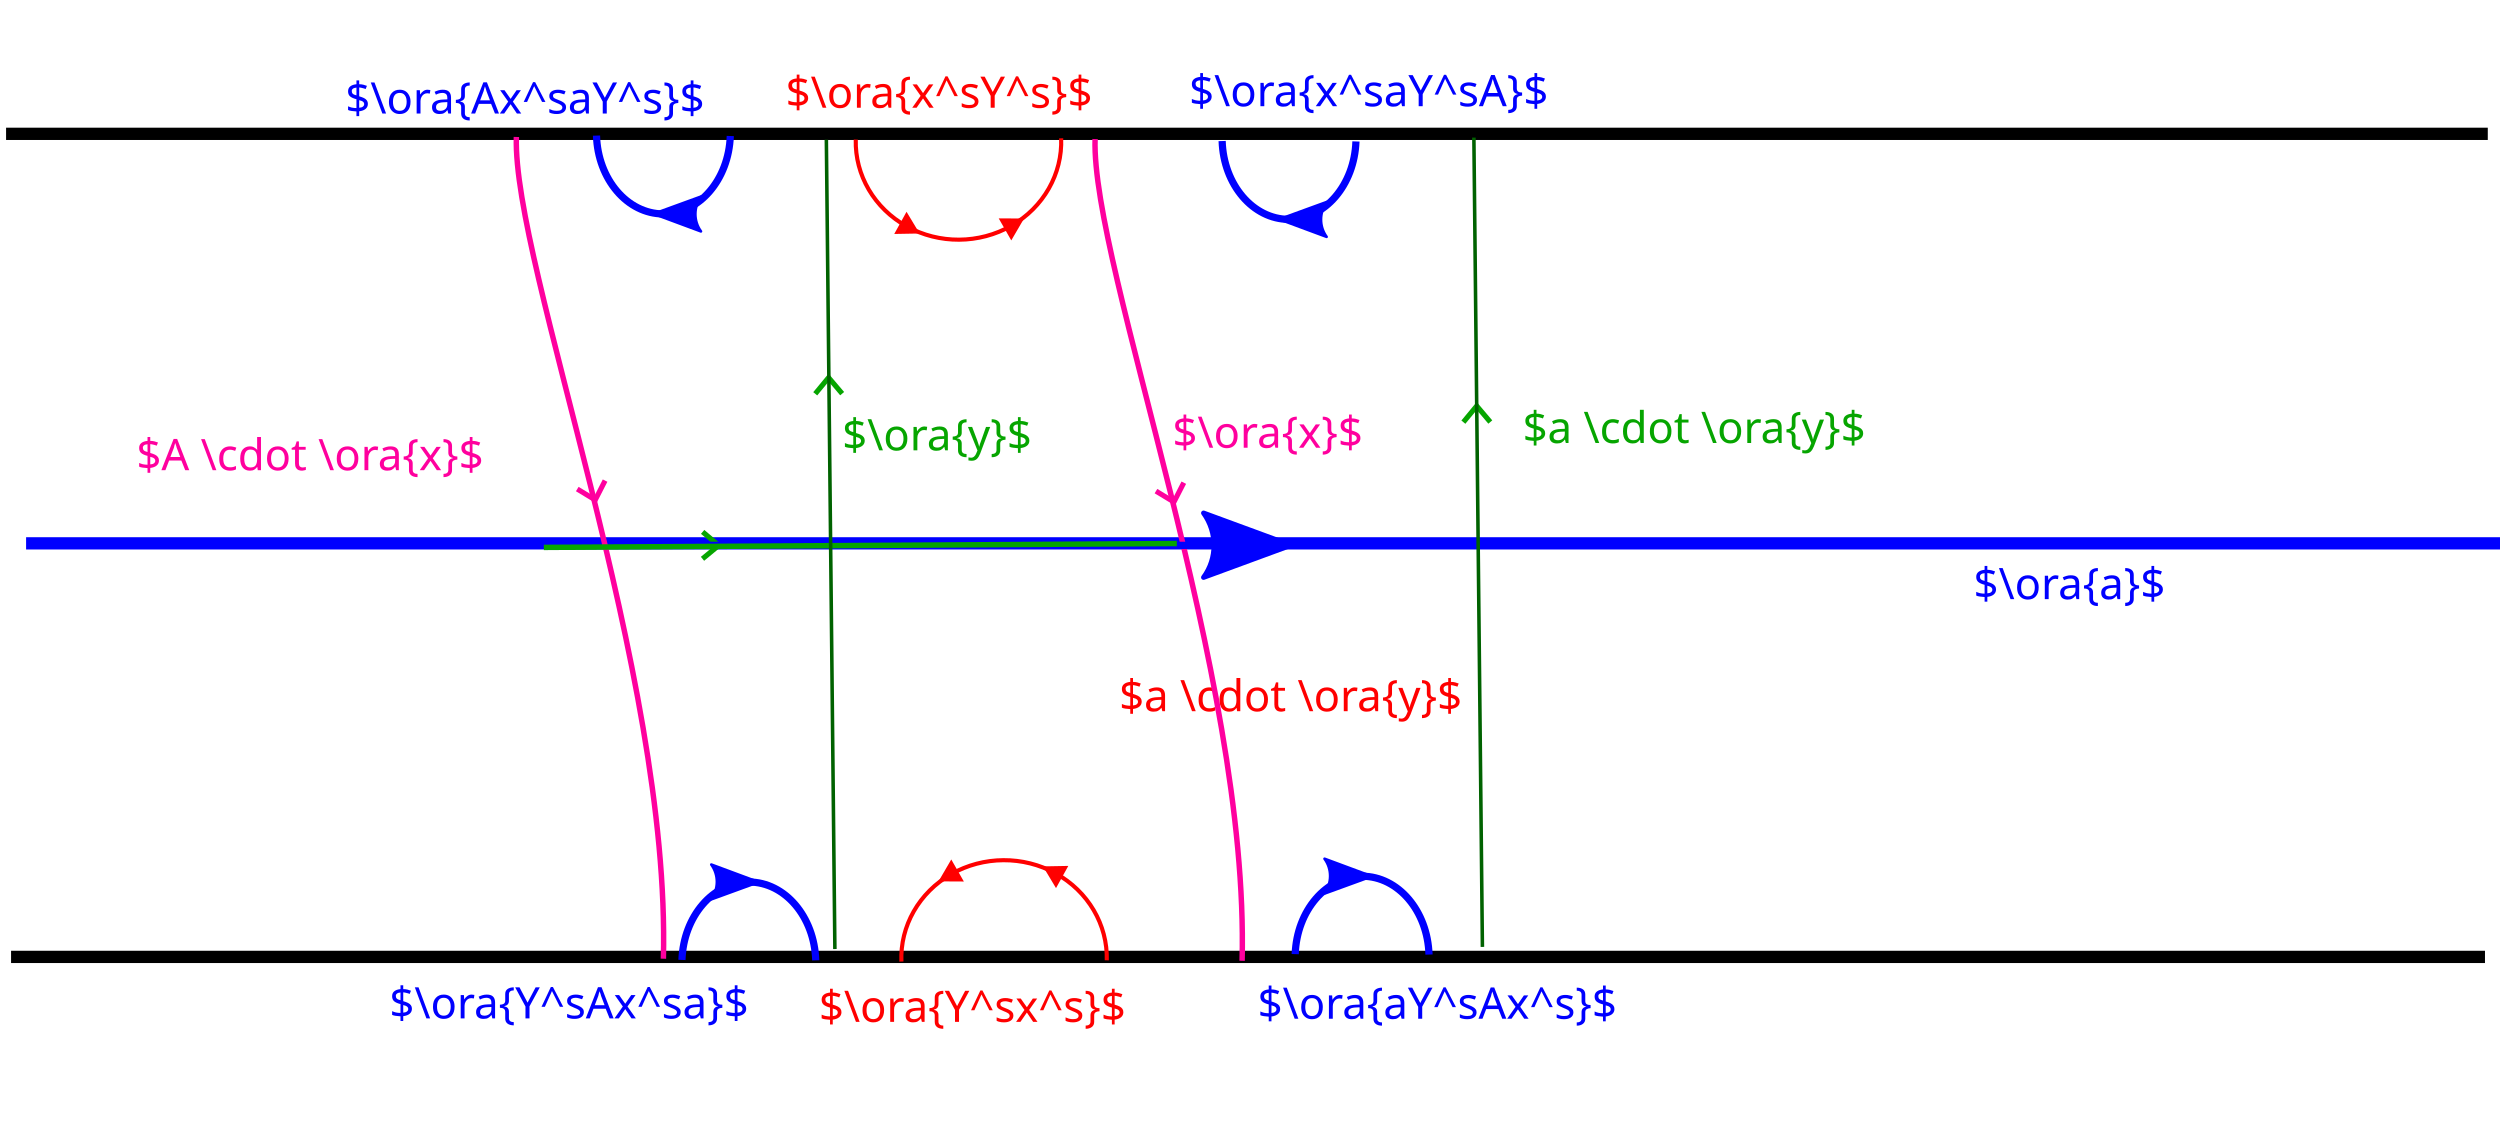
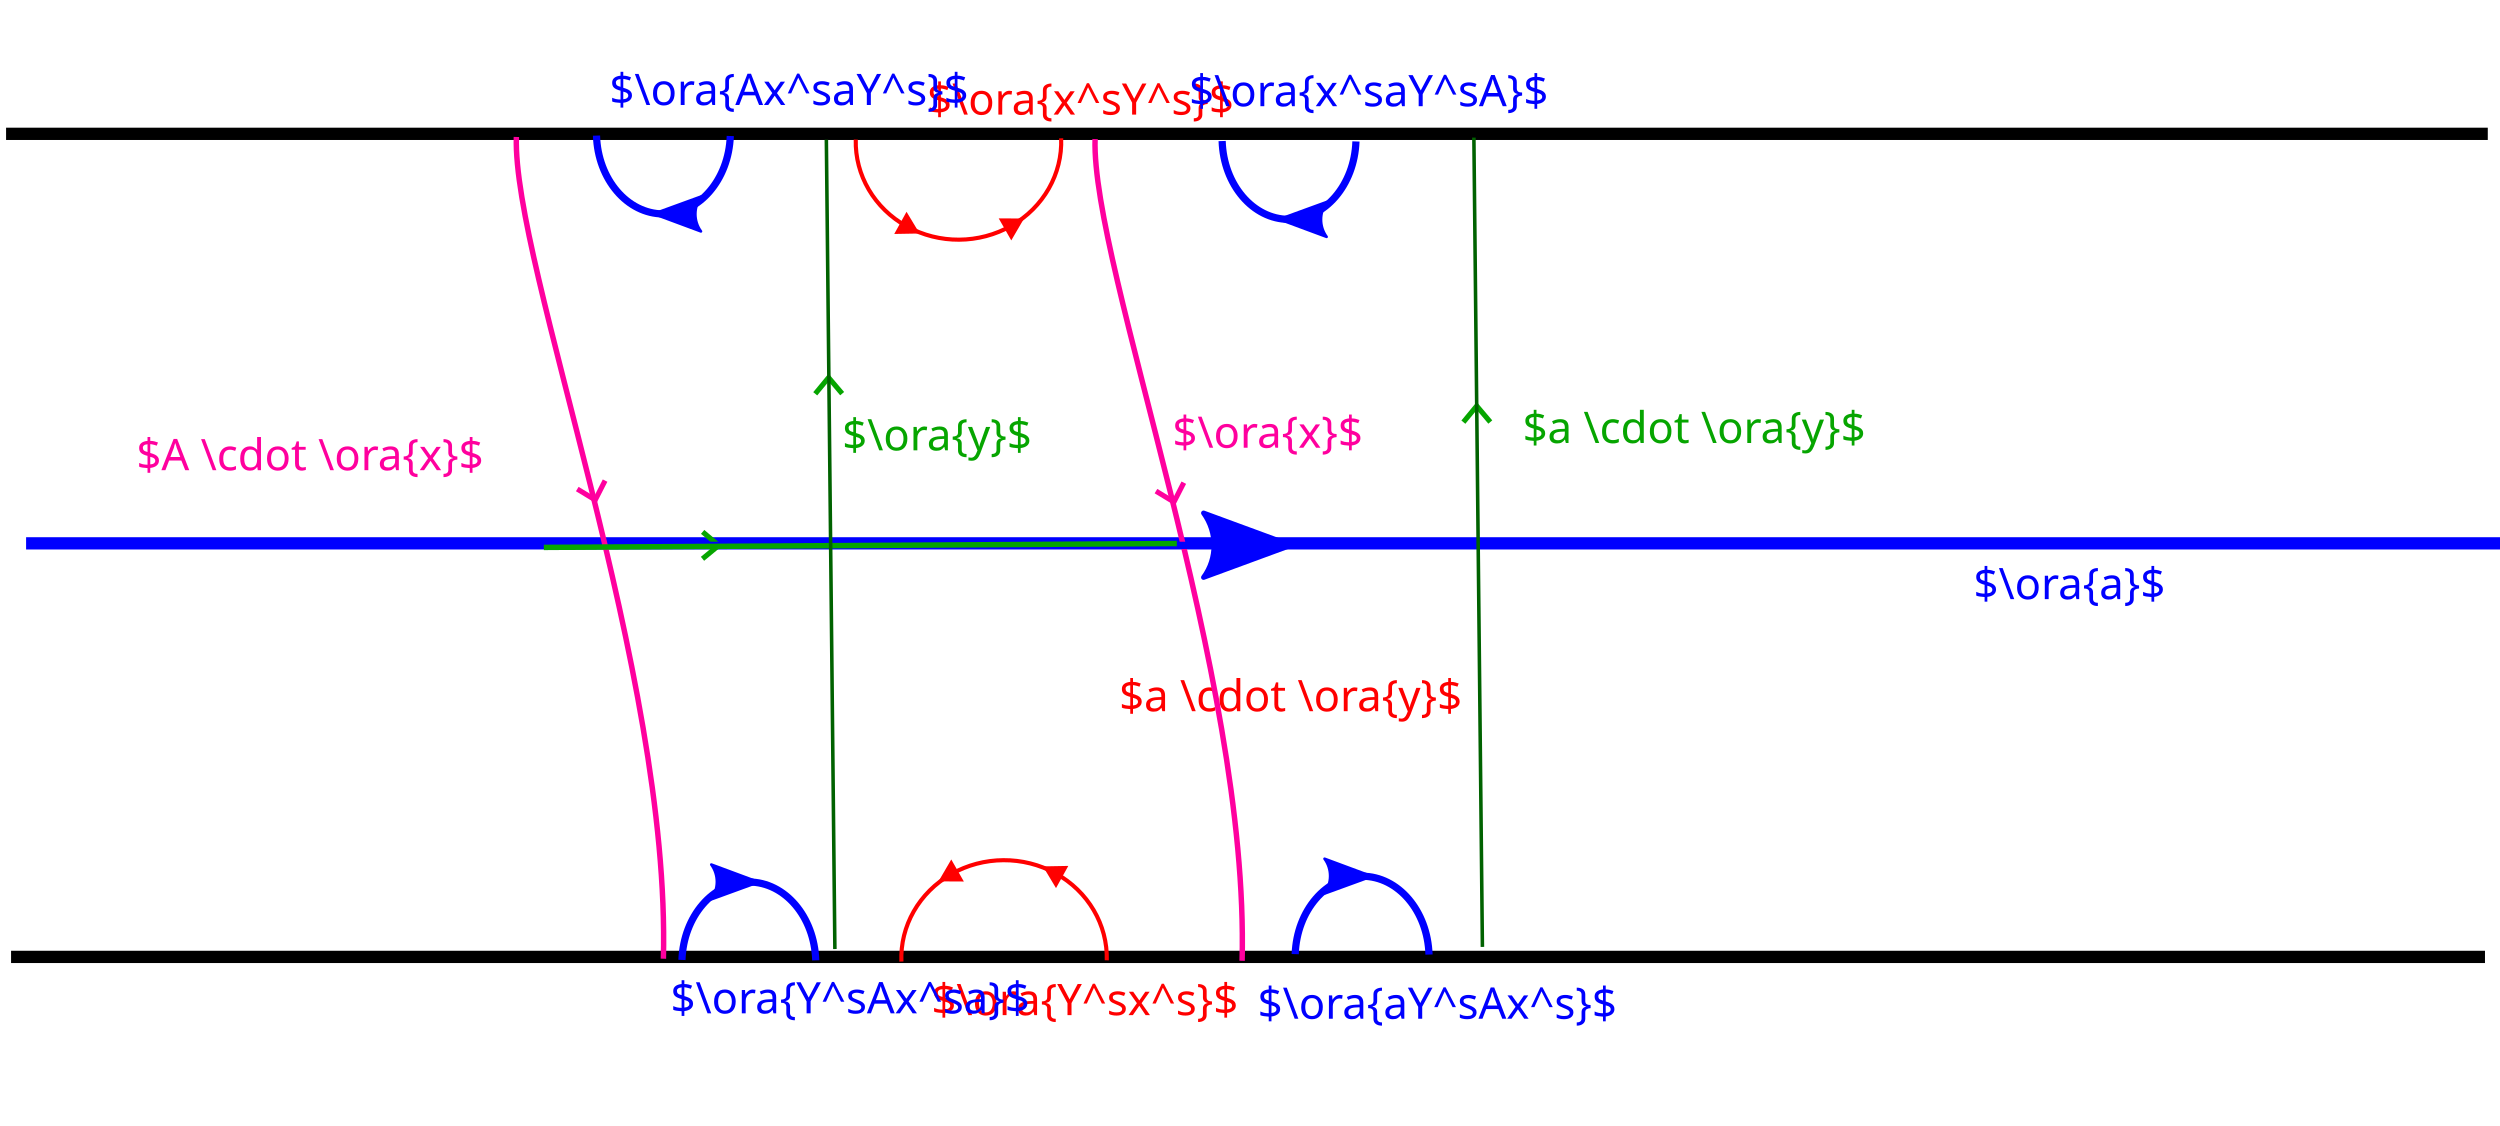
<svg xmlns="http://www.w3.org/2000/svg" width="242.546mm" height="109.15mm" viewBox="0 0 242.546 109.15" version="1.1" id="svg11456">
  <defs id="defs11450">
    <marker style="overflow:visible" id="StopM" refX="0" refY="0" orient="auto">
      <path transform="scale(0.4)" style="fill:none;fill-opacity:0.75;fill-rule:evenodd;stroke:context-stroke;stroke-width:1pt" d="M 0,5.65 V -5.65" id="path3416" />
    </marker>
    <marker style="overflow:visible" id="StopL" refX="0" refY="0" orient="auto">
      <path transform="scale(0.8)" style="fill:none;fill-opacity:0.75;fill-rule:evenodd;stroke:context-stroke;stroke-width:1pt" d="M 0,5.65 V -5.65" id="path3413" />
    </marker>
    <marker style="overflow:visible" id="marker1888" refX="0" refY="0" orient="auto">
      <path transform="matrix(-1.1,0,0,-1.1,-1.1,0)" d="M 8.719,4.034 -2.207,0.016 8.719,-4.002 c -1.745,2.372 -1.735,5.617 -6e-7,8.035 z" style="fill:#0000ff;fill-opacity:1;fill-rule:evenodd;stroke:#0000ff;stroke-width:0.625;stroke-linejoin:round;stroke-opacity:1" id="path1646" />
    </marker>
    <marker style="overflow:visible" id="marker1315" refX="0" refY="0" orient="auto">
      <path transform="scale(0.6)" d="M 8.719,4.034 -2.207,0.016 8.719,-4.002 c -1.745,2.372 -1.735,5.617 -6e-7,8.035 z" style="fill:#0000ff;fill-opacity:1;fill-rule:evenodd;stroke:#0000ff;stroke-width:0.625;stroke-linejoin:round;stroke-opacity:1" id="path1313" />
    </marker>
    <marker style="overflow:visible" id="marker1213" refX="0" refY="0" orient="auto">
      <path transform="scale(0.6)" d="M 8.719,4.034 -2.207,0.016 8.719,-4.002 c -1.745,2.372 -1.735,5.617 -6e-7,8.035 z" style="fill:#0000ff;fill-opacity:1;fill-rule:evenodd;stroke:#0000ff;stroke-width:0.625;stroke-linejoin:round;stroke-opacity:1" id="path1211" />
    </marker>
    <marker style="overflow:visible" id="marker14254" refX="0" refY="0" orient="auto">
      <path transform="scale(0.6)" d="M 8.719,4.034 -2.207,0.016 8.719,-4.002 c -1.745,2.372 -1.735,5.617 -6e-7,8.035 z" style="fill:#0000ff;fill-opacity:1;fill-rule:evenodd;stroke:#0000ff;stroke-width:0.625;stroke-linejoin:round;stroke-opacity:1" id="path14252" />
    </marker>
    <marker style="overflow:visible" id="marker14084" refX="0" refY="0" orient="auto">
      <path transform="scale(0.6)" d="M 8.719,4.034 -2.207,0.016 8.719,-4.002 c -1.745,2.372 -1.735,5.617 -6e-7,8.035 z" style="fill:#0000ff;fill-opacity:1;fill-rule:evenodd;stroke:#0000ff;stroke-width:0.625;stroke-linejoin:round;stroke-opacity:1" id="path14082" />
    </marker>
    <marker style="overflow:visible" id="marker14008" refX="0" refY="0" orient="auto">
      <path transform="scale(0.6)" d="M 8.719,4.034 -2.207,0.016 8.719,-4.002 c -1.745,2.372 -1.735,5.617 -6e-7,8.035 z" style="fill:#0000ff;fill-opacity:1;fill-rule:evenodd;stroke:#0000ff;stroke-width:0.625;stroke-linejoin:round;stroke-opacity:1" id="path14006" />
    </marker>
    <marker style="overflow:visible" id="marker13938" refX="0" refY="0" orient="auto">
      <path transform="scale(0.6)" d="M 8.719,4.034 -2.207,0.016 8.719,-4.002 c -1.745,2.372 -1.735,5.617 -6e-7,8.035 z" style="fill:#0000ff;fill-opacity:1;fill-rule:evenodd;stroke:#0000ff;stroke-width:0.625;stroke-linejoin:round;stroke-opacity:1" id="path13936" />
    </marker>
    <marker style="overflow:visible" id="marker13874" refX="0" refY="0" orient="auto">
      <path transform="scale(0.6)" d="M 8.719,4.034 -2.207,0.016 8.719,-4.002 c -1.745,2.372 -1.735,5.617 -6e-7,8.035 z" style="fill:#0000ff;fill-opacity:1;fill-rule:evenodd;stroke:#0000ff;stroke-width:0.625;stroke-linejoin:round;stroke-opacity:1" id="path13872" />
    </marker>
    <marker orient="auto" refY="0" refX="0" id="marker13734" style="overflow:visible">
      <path id="path13732" style="fill:#0000ff;fill-opacity:1;fill-rule:evenodd;stroke:#0000ff;stroke-width:0.625;stroke-linejoin:round;stroke-opacity:1" d="M 8.719,4.034 -2.207,0.016 8.719,-4.002 c -1.745,2.372 -1.735,5.617 -6e-7,8.035 z" transform="scale(0.6)" />
    </marker>
    <marker orient="auto" refY="0" refX="0" id="marker13676" style="overflow:visible">
      <path id="path13674" style="fill:#0000ff;fill-opacity:1;fill-rule:evenodd;stroke:#0000ff;stroke-width:0.625;stroke-linejoin:round;stroke-opacity:1" d="M 8.719,4.034 -2.207,0.016 8.719,-4.002 c -1.745,2.372 -1.735,5.617 -6e-7,8.035 z" transform="scale(0.6)" />
    </marker>
    <marker orient="auto" refY="0" refX="0" id="marker13630" style="overflow:visible">
      <path id="path13628" style="fill:#0000ff;fill-opacity:1;fill-rule:evenodd;stroke:#0000ff;stroke-width:0.625;stroke-linejoin:round;stroke-opacity:1" d="M 8.719,4.034 -2.207,0.016 8.719,-4.002 c -1.745,2.372 -1.735,5.617 -6e-7,8.035 z" transform="scale(0.6)" />
    </marker>
    <marker orient="auto" refY="0" refX="0" id="Arrow1Mend" style="overflow:visible">
      <path id="path983" d="M 0,0 5,-5 -12.5,0 5,5 Z" style="fill:#0000ff;fill-opacity:1;fill-rule:evenodd;stroke:#0000ff;stroke-width:1pt;stroke-opacity:1" transform="matrix(-0.4,0,0,-0.4,-4,0)" />
    </marker>
    <marker orient="auto" refY="0" refX="0" id="Arrow2Lend" style="overflow:visible">
      <path id="path995" style="fill:#0000ff;fill-opacity:1;fill-rule:evenodd;stroke:#0000ff;stroke-width:0.625;stroke-linejoin:round;stroke-opacity:1" d="M 8.719,4.034 -2.207,0.016 8.719,-4.002 c -1.745,2.372 -1.735,5.617 -6e-7,8.035 z" transform="matrix(-1.1,0,0,-1.1,-1.1,0)" />
    </marker>
    <marker orient="auto" refY="0" refX="0" id="marker13280" style="overflow:visible">
      <path id="path13278" style="fill:#06a500;fill-opacity:1;fill-rule:evenodd;stroke:#06a500;stroke-width:0.625;stroke-linejoin:round;stroke-opacity:1" d="M 8.719,4.034 -2.207,0.016 8.719,-4.002 c -1.745,2.372 -1.735,5.617 -6e-7,8.035 z" transform="scale(0.6)" />
    </marker>
    <marker orient="auto" refY="0" refX="0" id="Arrow2Mstart" style="overflow:visible">
      <path id="path998" style="fill:#06a500;fill-opacity:1;fill-rule:evenodd;stroke:#06a500;stroke-width:0.625;stroke-linejoin:round;stroke-opacity:1" d="M 8.719,4.034 -2.207,0.016 8.719,-4.002 c -1.745,2.372 -1.735,5.617 -6e-7,8.035 z" transform="scale(0.6)" />
    </marker>
    <marker style="overflow:visible" id="marker14254-1" refX="0" refY="0" orient="auto">
      <path transform="scale(0.6)" d="M 8.719,4.034 -2.207,0.016 8.719,-4.002 c -1.745,2.372 -1.735,5.617 -6e-7,8.035 z" style="fill:#0000ff;fill-opacity:1;fill-rule:evenodd;stroke:#0000ff;stroke-width:0.625;stroke-linejoin:round;stroke-opacity:1" id="path14252-8" />
    </marker>
    <marker style="overflow:visible" id="marker13938-8" refX="0" refY="0" orient="auto">
      <path transform="scale(0.6)" d="M 8.719,4.034 -2.207,0.016 8.719,-4.002 c -1.745,2.372 -1.735,5.617 -6e-7,8.035 z" style="fill:#0000ff;fill-opacity:1;fill-rule:evenodd;stroke:#0000ff;stroke-width:0.625;stroke-linejoin:round;stroke-opacity:1" id="path13936-8" />
    </marker>
    <marker style="overflow:visible" id="marker14008-1" refX="0" refY="0" orient="auto">
      <path transform="scale(0.6)" d="M 8.719,4.034 -2.207,0.016 8.719,-4.002 c -1.745,2.372 -1.735,5.617 -6e-7,8.035 z" style="fill:#0000ff;fill-opacity:1;fill-rule:evenodd;stroke:#0000ff;stroke-width:0.625;stroke-linejoin:round;stroke-opacity:1" id="path14006-4" />
    </marker>
    <marker style="overflow:visible" id="marker14084-1" refX="0" refY="0" orient="auto">
      <path transform="scale(0.6)" d="M 8.719,4.034 -2.207,0.016 8.719,-4.002 c -1.745,2.372 -1.735,5.617 -6e-7,8.035 z" style="fill:#0000ff;fill-opacity:1;fill-rule:evenodd;stroke:#0000ff;stroke-width:0.625;stroke-linejoin:round;stroke-opacity:1" id="path14082-0" />
    </marker>
    <marker style="overflow:visible" id="marker14166-7" refX="0" refY="0" orient="auto">
      <path transform="scale(0.6)" d="M 8.719,4.034 -2.207,0.016 8.719,-4.002 c -1.745,2.372 -1.735,5.617 -6e-7,8.035 z" style="fill:#0000ff;fill-opacity:1;fill-rule:evenodd;stroke:#0000ff;stroke-width:0.625;stroke-linejoin:round;stroke-opacity:1" id="path14164-9" />
    </marker>
    <marker style="overflow:visible" id="marker14084-1-7" refX="0" refY="0" orient="auto">
      <path transform="scale(0.6)" d="M 8.719,4.034 -2.207,0.016 8.719,-4.002 c -1.745,2.372 -1.735,5.617 -6e-7,8.035 z" style="fill:#0000ff;fill-opacity:1;fill-rule:evenodd;stroke:#0000ff;stroke-width:0.625;stroke-linejoin:round;stroke-opacity:1" id="path14082-0-0" />
    </marker>
    <marker style="overflow:visible" id="StopM-1" refX="0" refY="0" orient="auto">
      <path transform="scale(0.4)" style="fill:none;fill-opacity:0.75;fill-rule:evenodd;stroke:context-stroke;stroke-width:1pt" d="M 0,5.65 V -5.65" id="path3416-8" />
    </marker>
    <marker style="overflow:visible" id="marker81164" refX="0" refY="0" orient="auto">
      <path transform="scale(0.4)" style="fill:none;fill-opacity:0.75;fill-rule:evenodd;stroke:context-stroke;stroke-width:1pt" d="M 0,5.65 V -5.65" id="path81162" />
    </marker>
    <marker style="overflow:visible" id="StopM-2" refX="0" refY="0" orient="auto">
      <path transform="scale(0.4)" style="fill:none;fill-opacity:0.75;fill-rule:evenodd;stroke:context-stroke;stroke-width:1pt" d="M 0,5.65 V -5.65" id="path3416-4" />
    </marker>
    <marker style="overflow:visible" id="marker92778" refX="0" refY="0" orient="auto">
      <path transform="scale(0.4)" style="fill:none;fill-opacity:0.75;fill-rule:evenodd;stroke:context-stroke;stroke-width:1pt" d="M 0,5.65 V -5.65" id="path92776" />
    </marker>
    <marker style="overflow:visible" id="StopM-2-0" refX="0" refY="0" orient="auto">
      <path transform="scale(0.4)" style="fill:none;fill-opacity:0.75;fill-rule:evenodd;stroke:context-stroke;stroke-width:1pt" d="M 0,5.65 V -5.65" id="path3416-4-2" />
    </marker>
    <marker style="overflow:visible" id="marker93020" refX="0" refY="0" orient="auto">
      <path transform="scale(0.4)" style="fill:none;fill-opacity:0.75;fill-rule:evenodd;stroke:context-stroke;stroke-width:1pt" d="M 0,5.65 V -5.65" id="path93018" />
    </marker>
    <marker style="overflow:visible" id="StopM-1-1" refX="0" refY="0" orient="auto">
      <path transform="scale(0.4)" style="fill:none;fill-opacity:0.75;fill-rule:evenodd;stroke:context-stroke;stroke-width:1pt" d="M 0,5.65 V -5.65" id="path3416-8-6" />
    </marker>
    <marker style="overflow:visible" id="marker189326" refX="0" refY="0" orient="auto">
      <path transform="scale(0.4)" style="fill:none;fill-opacity:0.75;fill-rule:evenodd;stroke:context-stroke;stroke-width:1pt" d="M 0,5.65 V -5.65" id="path189324" />
    </marker>
    <marker style="overflow:visible" id="Triangle-40" refX="0" refY="0" orient="auto-start-reverse" markerWidth="1" markerHeight="1" viewBox="0 0 1 1" preserveAspectRatio="xMidYMid">
      <path transform="scale(0.5)" style="fill:context-stroke;fill-rule:evenodd;stroke:context-stroke;stroke-width:1pt" d="M 5.77,0 -2.88,5 V -5 Z" id="path135-9" />
    </marker>
    <marker style="overflow:visible" id="marker14084-4" refX="0" refY="0" orient="auto">
      <path transform="scale(0.6)" d="M 8.719,4.034 -2.207,0.016 8.719,-4.002 c -1.745,2.372 -1.735,5.617 -6e-7,8.035 z" style="fill:#0000ff;fill-opacity:1;fill-rule:evenodd;stroke:#0000ff;stroke-width:0.625;stroke-linejoin:round;stroke-opacity:1" id="path14082-7" />
    </marker>
    <marker style="overflow:visible" id="marker14084-19" refX="0" refY="0" orient="auto">
      <path transform="scale(0.6)" d="M 8.719,4.034 -2.207,0.016 8.719,-4.002 c -1.745,2.372 -1.735,5.617 -6e-7,8.035 z" style="fill:#0000ff;fill-opacity:1;fill-rule:evenodd;stroke:#0000ff;stroke-width:0.625;stroke-linejoin:round;stroke-opacity:1" id="path14082-79" />
    </marker>
    <marker style="overflow:visible" id="Triangle-40-9" refX="0" refY="0" orient="auto-start-reverse" markerWidth="1" markerHeight="1" viewBox="0 0 1 1" preserveAspectRatio="xMidYMid">
      <path transform="scale(0.5)" style="fill:context-stroke;fill-rule:evenodd;stroke:context-stroke;stroke-width:1pt" d="M 5.77,0 -2.88,5 V -5 Z" id="path135-9-0" />
    </marker>
    <marker style="overflow:visible" id="marker14084-4-4" refX="0" refY="0" orient="auto">
      <path transform="scale(0.6)" d="M 8.719,4.034 -2.207,0.016 8.719,-4.002 c -1.745,2.372 -1.735,5.617 -6e-7,8.035 z" style="fill:#0000ff;fill-opacity:1;fill-rule:evenodd;stroke:#0000ff;stroke-width:0.625;stroke-linejoin:round;stroke-opacity:1" id="path14082-7-8" />
    </marker>
  </defs>
  <g id="layer1" transform="translate(-46.69134,-18.45272)">
    <path style="fill:none;stroke:#000000;stroke-width:1.192;stroke-linecap:butt;stroke-linejoin:miter;stroke-miterlimit:4;stroke-dasharray:none;stroke-opacity:1" d="M 47.281,31.437 H 288.052" id="path12001" />
    <path style="fill:none;stroke:#0000ff;stroke-width:1.191;stroke-linecap:butt;stroke-linejoin:miter;stroke-miterlimit:4;stroke-dasharray:none;stroke-opacity:1" d="M 289.237,71.168 H 49.223" id="path12001-0" />
    <path style="fill:none;stroke:#000000;stroke-width:1.191;stroke-linecap:butt;stroke-linejoin:miter;stroke-miterlimit:4;stroke-dasharray:none;stroke-opacity:1" d="M 47.765,111.29 H 287.78" id="path12001-09" />
    <path style="fill:none;stroke:#0000ff;stroke-width:0.7;stroke-miterlimit:4;stroke-dasharray:none;stroke-dashoffset:0;stroke-opacity:1;marker-mid:url(#marker14084)" id="path12997-8-3" d="m -104.562,31.608 a 6.495,7.902 0 0 1 -6.475,7.6 6.495,7.902 0 0 1 -6.506,-7.56" transform="scale(-1,1)" />
    <path style="fill:none;stroke:#0000ff;stroke-width:0.7;stroke-miterlimit:4;stroke-dasharray:none;stroke-dashoffset:0;stroke-opacity:1;marker-mid:url(#marker14084-19)" id="path12997-8-3-3" d="m 125.834,-111.624 a 6.495,7.902 0 0 1 -6.475,7.6 6.495,7.902 0 0 1 -6.506,-7.56" transform="scale(1,-1)" />
    <path style="fill:none;stroke:#0000ff;stroke-width:0.7;stroke-miterlimit:4;stroke-dasharray:none;stroke-dashoffset:0;stroke-opacity:1;marker-mid:url(#marker14084-4)" id="path12997-8-3-5" d="m -165.262,32.136 a 6.495,7.902 0 0 1 -6.475,7.6 6.495,7.902 0 0 1 -6.506,-7.56" transform="scale(-1,1)" />
    <path style="fill:none;stroke:#0000ff;stroke-width:0.7;stroke-miterlimit:4;stroke-dasharray:none;stroke-dashoffset:0;stroke-opacity:1;marker-mid:url(#marker14084-4-4)" id="path12997-8-3-5-6" d="m 185.331,-111.062 a 6.495,7.902 0 0 1 -6.475,7.6 6.495,7.902 0 0 1 -6.506,-7.56" transform="scale(1,-1)" />
    <path style="fill:none;stroke:#06a500;stroke-width:0.5;stroke-linecap:butt;stroke-linejoin:miter;stroke-miterlimit:4;stroke-dasharray:none;stroke-opacity:1" d="m 114.86,70.055 1.557,1.317 -1.57,1.295" id="path13362-7-4" />
    <path style="fill:none;stroke:#06a500;stroke-width:0.5;stroke-linecap:butt;stroke-linejoin:miter;stroke-miterlimit:4;stroke-dasharray:none;stroke-opacity:1" d="m 128.396,56.645 -1.317,-1.557 -1.295,1.57" id="path13362-7-4-0" />
    <path style="fill:none;stroke:#06a500;stroke-width:0.5;stroke-linecap:butt;stroke-linejoin:miter;stroke-miterlimit:4;stroke-dasharray:none;stroke-opacity:1" d="m 191.277,59.397 -1.317,-1.557 -1.295,1.57" id="path13362-7-4-0-1" />
    <text xml:space="preserve" style="font-style:normal;font-weight:normal;font-size:4.233px;line-height:1.25;font-family:sans-serif;letter-spacing:0px;word-spacing:0px;fill:#06a500;fill-opacity:1;stroke:none;stroke-width:0.265" x="128.4" y="62.141" id="text13552-0-9">
      <tspan id="tspan13550-2-0" x="128.4" y="62.141" style="font-size:4.233px;fill:#06a500;fill-opacity:1;stroke-width:0.265">$\ora{y}$</tspan>
    </text>
    <text xml:space="preserve" style="font-style:normal;font-weight:normal;font-size:4.233px;line-height:1.25;font-family:sans-serif;letter-spacing:0px;word-spacing:0px;fill:#06a500;fill-opacity:1;stroke:none;stroke-width:0.265" x="194.414" y="61.432" id="text13552-0-9-2">
      <tspan id="tspan13550-2-0-46" x="194.414" y="61.432" style="font-size:4.233px;fill:#06a500;fill-opacity:1;stroke-width:0.265">$a \cdot \ora{y}$</tspan>
    </text>
    <text xml:space="preserve" style="font-style:normal;font-weight:normal;font-size:4.233px;line-height:1.25;font-family:sans-serif;letter-spacing:0px;word-spacing:0px;fill:#ff0000;fill-opacity:1;stroke:none;stroke-width:0.265" x="155.271" y="87.456" id="text13552-0-9-3">
      <tspan id="tspan13550-2-0-3" x="155.271" y="87.456" style="font-size:4.233px;fill:#ff0000;fill-opacity:1;stroke-width:0.265">$a \cdot \ora{y}$</tspan>
    </text>
-     <text xml:space="preserve" style="font-style:normal;font-weight:normal;font-size:4.233px;line-height:1.25;font-family:sans-serif;letter-spacing:0px;word-spacing:0px;fill:#ff0000;fill-opacity:1;stroke:none;stroke-width:0.265" x="122.912" y="28.909" id="text13552-0-9-3-5">
-       <tspan id="tspan13550-2-0-3-5" x="122.912" y="28.909" style="font-size:4.233px;fill:#ff0000;fill-opacity:1;stroke-width:0.265">$\ora{x^sY^s}$</tspan>
+     <text xml:space="preserve" style="font-style:normal;font-weight:normal;font-size:4.233px;line-height:1.25;font-family:sans-serif;letter-spacing:0px;word-spacing:0px;fill:#ff0000;fill-opacity:1;stroke:none;stroke-width:0.265" x="136.633" y="29.571" id="text13552-0-9-3-5">
+       <tspan id="tspan13550-2-0-3-5" x="136.633" y="29.571" style="font-size:4.233px;fill:#ff0000;fill-opacity:1;stroke-width:0.265">$\ora{x^sY^s}$</tspan>
    </text>
-     <text xml:space="preserve" style="font-style:normal;font-weight:normal;font-size:4.233px;line-height:1.25;font-family:sans-serif;letter-spacing:0px;word-spacing:0px;fill:#ff0000;fill-opacity:1;stroke:none;stroke-width:0.265" x="126.142" y="117.596" id="text13552-0-9-3-5-0">
-       <tspan id="tspan13550-2-0-3-5-1" x="126.142" y="117.596" style="font-size:4.233px;fill:#ff0000;fill-opacity:1;stroke-width:0.265">$\ora{Y^sx^s}$</tspan>
+     <text xml:space="preserve" style="font-style:normal;font-weight:normal;font-size:4.233px;line-height:1.25;font-family:sans-serif;letter-spacing:0px;word-spacing:0px;fill:#ff0000;fill-opacity:1;stroke:none;stroke-width:0.265" x="137.052" y="116.935" id="text13552-0-9-3-5-0">
+       <tspan id="tspan13550-2-0-3-5-1" x="137.052" y="116.935" style="font-size:4.233px;fill:#ff0000;fill-opacity:1;stroke-width:0.265">$\ora{Y^sx^s}$</tspan>
    </text>
    <text xml:space="preserve" style="font-style:normal;font-weight:normal;font-size:4.233px;line-height:1.25;font-family:sans-serif;letter-spacing:0px;word-spacing:0px;fill:#ff009e;fill-opacity:1;stroke:none;stroke-width:0.265" x="59.926" y="64.074" id="text13552-0-9-9">
      <tspan id="tspan13550-2-0-4" x="59.926" y="64.074" style="font-size:4.233px;fill:#ff009e;fill-opacity:1;stroke-width:0.265">$A \cdot \ora{x}$</tspan>
    </text>
    <text xml:space="preserve" style="font-style:normal;font-weight:normal;font-size:4.233px;line-height:1.25;font-family:sans-serif;letter-spacing:0px;word-spacing:0px;fill:#ff009e;fill-opacity:1;stroke:none;stroke-width:0.265" x="160.439" y="61.894" id="text13552-0-9-9-1">
      <tspan id="tspan13550-2-0-4-4" x="160.439" y="61.894" style="font-size:4.233px;fill:#ff009e;fill-opacity:1;stroke-width:0.265">$\ora{x}$</tspan>
    </text>
    <path style="fill:none;stroke:#ff009e;stroke-width:0.5;stroke-linecap:butt;stroke-linejoin:miter;stroke-miterlimit:4;stroke-dasharray:none;stroke-opacity:1" d="m 105.396,65.08 -0.956,1.875 -1.743,-1.057" id="path13439-0-3" />
    <path style="fill:none;stroke:#ff009e;stroke-width:0.53;stroke-linecap:butt;stroke-linejoin:miter;stroke-miterlimit:4;stroke-dasharray:none;stroke-opacity:1" d="M 111.053,111.467 C 111.771,83.651 96.41,44.163 96.788,31.74" id="path19209" />
    <path style="fill:none;stroke:#ff009e;stroke-width:0.5;stroke-linecap:butt;stroke-linejoin:miter;stroke-miterlimit:4;stroke-dasharray:none;stroke-opacity:1" d="m 161.541,65.281 -0.956,1.875 -1.743,-1.057" id="path13439-0-3-5" />
    <path style="fill:none;stroke:#ff009e;stroke-width:0.53;stroke-linecap:butt;stroke-linejoin:miter;stroke-miterlimit:4;stroke-dasharray:none;stroke-opacity:1" d="M 167.198,111.668 C 167.916,83.852 152.556,44.364 152.934,31.941" id="path19209-8" />
    <text xml:space="preserve" style="font-style:normal;font-variant:normal;font-weight:normal;font-stretch:normal;font-size:4.233px;line-height:1.25;font-family:verdana;-inkscape-font-specification:verdana;letter-spacing:0px;word-spacing:0px;fill:#0000ff;fill-opacity:1;stroke:none;stroke-width:0.265" x="238.155" y="76.58" id="text8744-70-4-1-7-6">
      <tspan id="tspan8742-5-0-9-6-2" x="238.155" y="76.58" style="font-size:4.233px;fill:#0000ff;fill-opacity:1;stroke-width:0.265">$\ora{a}$</tspan>
    </text>
-     <text xml:space="preserve" style="font-style:normal;font-variant:normal;font-weight:normal;font-stretch:normal;font-size:4.233px;line-height:1.25;font-family:verdana;-inkscape-font-specification:verdana;letter-spacing:0px;word-spacing:0px;fill:#0000ff;fill-opacity:1;stroke:none;stroke-width:0.265" x="80.196" y="29.467" id="text8744-70-4-1-7-6-7">
-       <tspan id="tspan8742-5-0-9-6-2-0" x="80.196" y="29.467" style="font-size:4.233px;fill:#0000ff;fill-opacity:1;stroke-width:0.265">$\ora{Ax^saY^s}$</tspan>
+     <text xml:space="preserve" style="font-style:normal;font-variant:normal;font-weight:normal;font-stretch:normal;font-size:4.233px;line-height:1.25;font-family:verdana;-inkscape-font-specification:verdana;letter-spacing:0px;word-spacing:0px;fill:#0000ff;fill-opacity:1;stroke:none;stroke-width:0.265" x="105.818" y="28.641" id="text8744-70-4-1-7-6-7">
+       <tspan id="tspan8742-5-0-9-6-2-0" x="105.818" y="28.641" style="font-size:4.233px;fill:#0000ff;fill-opacity:1;stroke-width:0.265">$\ora{Ax^saY^s}$</tspan>
    </text>
-     <text xml:space="preserve" style="font-style:normal;font-variant:normal;font-weight:normal;font-stretch:normal;font-size:4.233px;line-height:1.25;font-family:verdana;-inkscape-font-specification:verdana;letter-spacing:0px;word-spacing:0px;fill:#0000ff;fill-opacity:1;stroke:none;stroke-width:0.265" x="84.467" y="117.258" id="text8744-70-4-1-7-6-7-2">
-       <tspan id="tspan8742-5-0-9-6-2-0-5" x="84.467" y="117.258" style="font-size:4.233px;fill:#0000ff;fill-opacity:1;stroke-width:0.265">$\ora{Y^sAx^sa}$</tspan>
+     <text xml:space="preserve" style="font-style:normal;font-variant:normal;font-weight:normal;font-stretch:normal;font-size:4.233px;line-height:1.25;font-family:verdana;-inkscape-font-specification:verdana;letter-spacing:0px;word-spacing:0px;fill:#0000ff;fill-opacity:1;stroke:none;stroke-width:0.265" x="111.742" y="116.762" id="text8744-70-4-1-7-6-7-2">
+       <tspan id="tspan8742-5-0-9-6-2-0-5" x="111.742" y="116.762" style="font-size:4.233px;fill:#0000ff;fill-opacity:1;stroke-width:0.265">$\ora{Y^sAx^sa}$</tspan>
    </text>
    <text xml:space="preserve" style="font-style:normal;font-variant:normal;font-weight:normal;font-stretch:normal;font-size:4.233px;line-height:1.25;font-family:verdana;-inkscape-font-specification:verdana;letter-spacing:0px;word-spacing:0px;fill:#0000ff;fill-opacity:1;stroke:none;stroke-width:0.265" x="162.057" y="28.755" id="text8744-70-4-1-7-6-7-0">
      <tspan id="tspan8742-5-0-9-6-2-0-9" x="162.057" y="28.755" style="font-size:4.233px;fill:#0000ff;fill-opacity:1;stroke-width:0.265">$\ora{x^saY^sA}$</tspan>
    </text>
    <text xml:space="preserve" style="font-style:normal;font-variant:normal;font-weight:normal;font-stretch:normal;font-size:4.233px;line-height:1.25;font-family:verdana;-inkscape-font-specification:verdana;letter-spacing:0px;word-spacing:0px;fill:#0000ff;fill-opacity:1;stroke:none;stroke-width:0.265" x="168.705" y="117.292" id="text8744-70-4-1-7-6-7-0-9">
      <tspan id="tspan8742-5-0-9-6-2-0-9-3" x="168.705" y="117.292" style="font-size:4.233px;fill:#0000ff;fill-opacity:1;stroke-width:0.265">$\ora{aY^sAx^s}$</tspan>
    </text>
    <path style="opacity:1;vector-effect:none;fill:#0000ff;fill-opacity:1;fill-rule:evenodd;stroke:#0000ff;stroke-width:0.706;stroke-linecap:butt;stroke-linejoin:bevel;stroke-miterlimit:4;stroke-dasharray:none;stroke-dashoffset:0;stroke-opacity:1;marker-end:url(#Arrow2Lend)" d="m 110.277,71.361 h 60.731" id="path1593" />
    <path style="fill:none;stroke:#06a500;stroke-width:0.53;stroke-linecap:butt;stroke-linejoin:miter;stroke-miterlimit:4;stroke-dasharray:none;stroke-opacity:1" d="M 99.455,71.56 160.866,71.183" id="path75321" />
    <path style="fill:#06a500;stroke:#006200;stroke-width:0.346;fill-opacity:1;stroke-opacity:1" d="m 126.863,32.008 0.827,78.519" id="path1" />
    <path style="fill:#06a500;fill-opacity:1;stroke:#006200;stroke-width:0.346;stroke-opacity:1" d="m 189.685,31.801 0.827,78.519" id="path1-6" />
    <path style="fill:none;fill-opacity:1;stroke:#ff0000;stroke-width:0.4;stroke-opacity:1;marker-mid:url(#Triangle-40);stroke-dasharray:none" id="path2-3" d="m 129.716,-31.994 a 9.969,9.486 0 0 1 4.95,-8.425 9.969,9.486 0 0 1 10.143,0.063 9.969,9.486 0 0 1 4.834,8.485" transform="scale(1,-1)" />
    <path style="fill:none;fill-opacity:1;stroke:#ff0000;stroke-width:0.4;stroke-dasharray:none;stroke-opacity:1;marker-mid:url(#Triangle-40-9)" id="path2-3-4" d="m -154.07,111.62 a 9.969,9.486 0 0 1 4.95,-8.425 9.969,9.486 0 0 1 10.143,0.063 9.969,9.486 0 0 1 4.834,8.485" transform="scale(-1,1)" />
  </g>
</svg>
